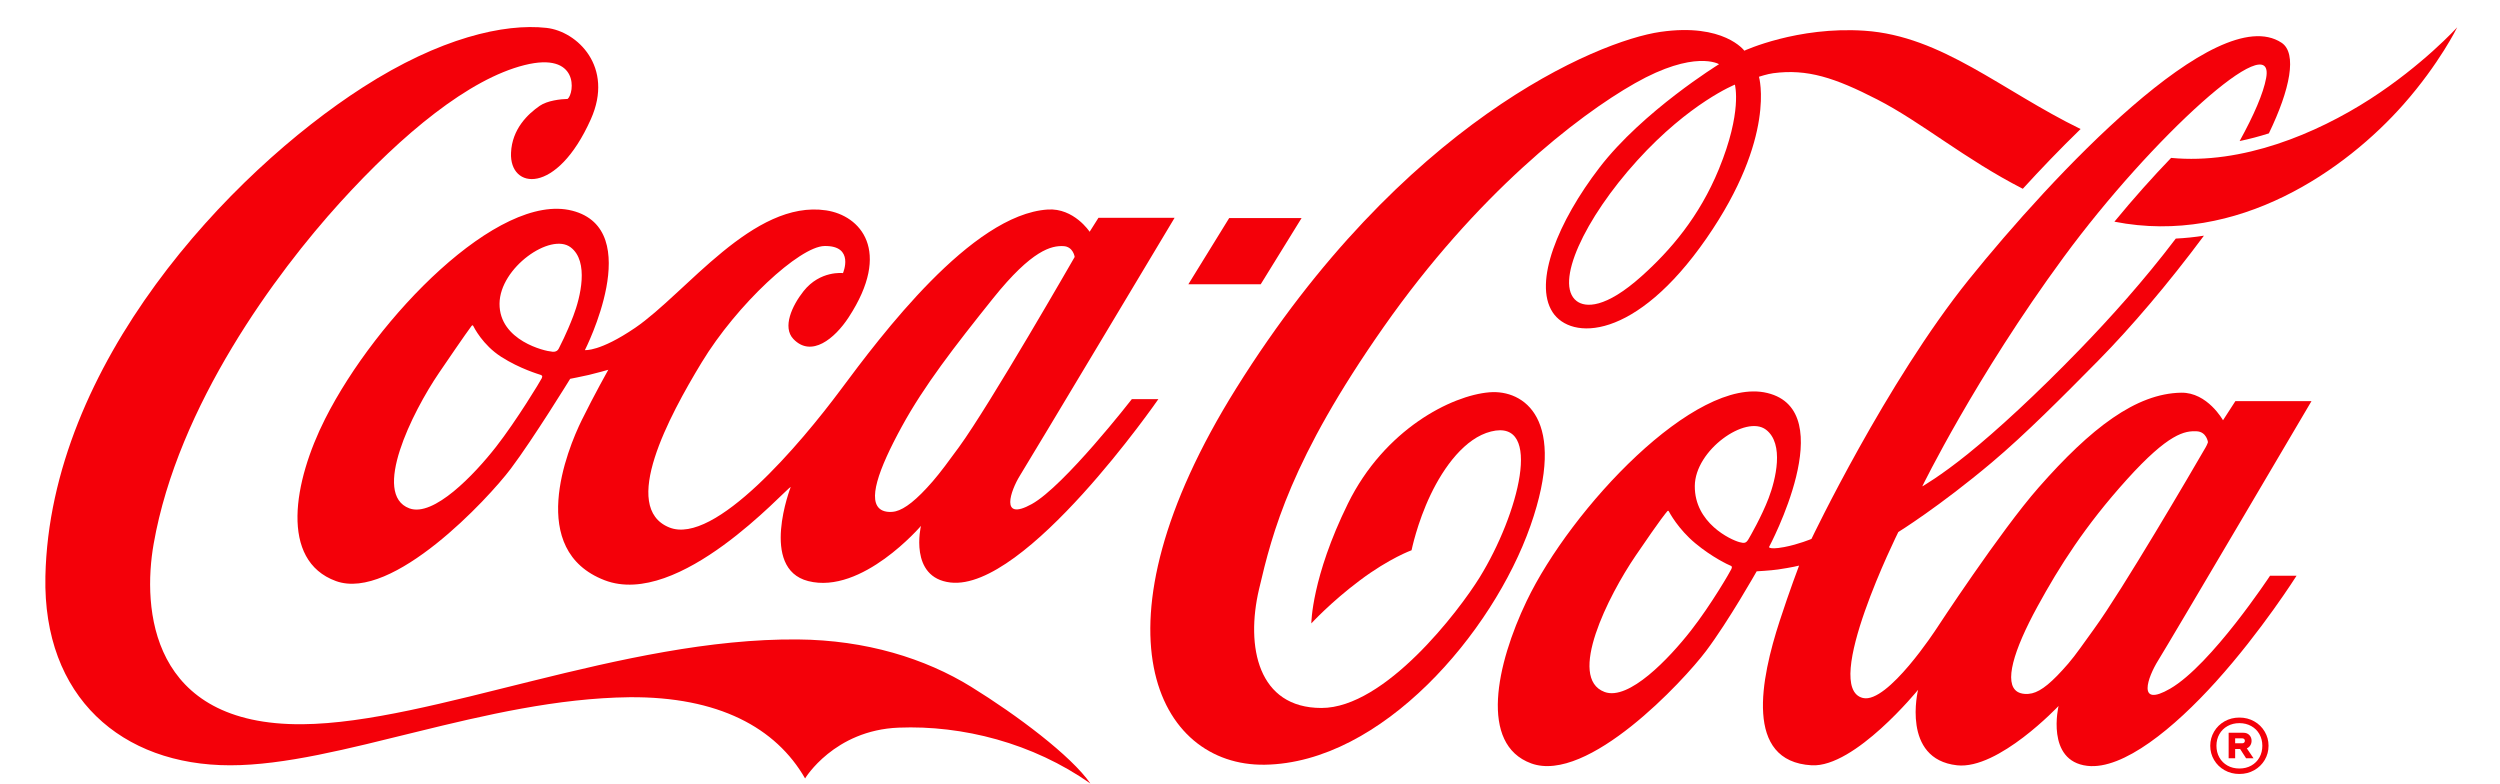
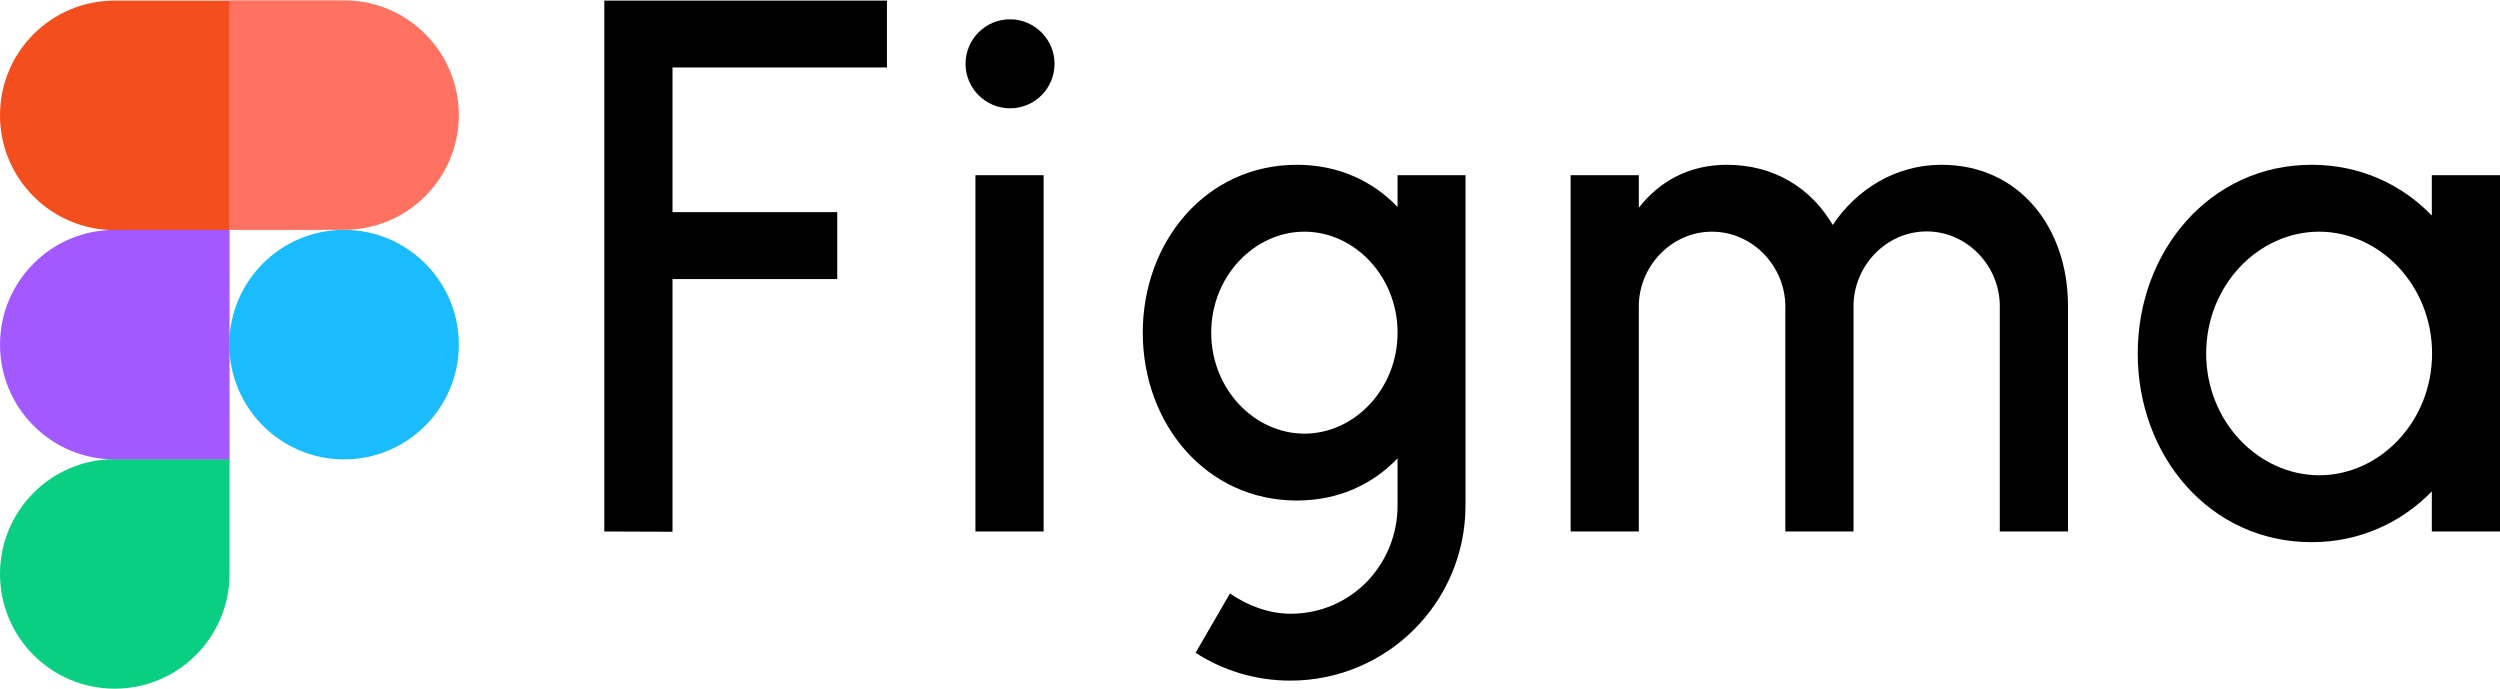
- <svg xmlns="http://www.w3.org/2000/svg" height="784" viewBox="-2.1 -22.34 1993.1 647.19" width="2500">
-   <g fill="#f40009">
-     <path d="m1037.03 157.68h-59.77l-33.71 54.66h59.74zm155.05 143.82c-31.31 2.59-86.63 30.6-116.76 91.8s-30.24 98.98-30.24 98.98 15.89-17.42 40.25-35.66 42.49-24.72 42.49-24.72 4.52-22.47 15.77-45.97c10.94-22.86 28.3-46.66 49.78-52.06 43.54-10.96 22.69 68.51-9.29 120.33-17.19 27.85-78.16 107.89-130.65 107.89s-62.62-50.61-51.55-97.93c11.06-47.31 26.37-107.42 102.95-216.64s159.47-173.97 207.45-201.18c49.28-27.93 69.36-15.69 69.36-15.69s-62.91 38.75-98.7 85.37c-34.22 44.56-54.64 94.7-38.76 119.27 15.12 23.41 68.42 23.85 127.11-60.89 57.93-83.65 43.3-133.39 43.3-133.39s7-2.28 11.7-2.91c28.25-3.76 50.88 3.69 85.92 21.66 36.71 18.83 71.93 49.03 120.19 73.74 14.53-15.92 30.7-32.83 47.71-49.33-65.06-31.67-114.45-76.81-178.26-81.14-55.54-3.76-99.33 16.48-99.33 16.48s-16.94-23.07-69.2-15.54c-52.26 7.54-213.27 74.86-350.26 294.24-123.86 198.35-65.5 312.02 23.53 310.72 96.51-1.42 188.32-108.75 219.39-197.26s-5.65-112.5-33.9-110.17zm189.46-184.31c-16.22 39.54-40.1 67.17-63.6 88.27-30.14 27.07-46.68 26.16-53.84 20.72-18.7-14.24 6.39-67.94 49.94-115.96 43.37-47.83 80.71-62.71 80.71-62.71 0 .56 6.21 22.27-13.21 69.68zm537.43-57.66c-44.16 28.41-105.39 54.14-164.16 48.47-14.86 15.43-30.8 33.21-46.79 52.66 102 20.12 191.22-43.07 238.72-96.91 29.63-33.57 44.26-63.54 44.26-63.54s-28.29 31.18-72.03 59.32z" />
-     <path d="m1870.72 308.81h-62.85l-10.21 15.78s-12.82-23.13-34.53-22.76c-37.2.64-74.43 29.04-117.69 78.3-31.71 36.09-84.27 116.44-84.27 116.44s-40.33 62.15-60.73 57.28c-34.78-8.31 29.19-137 29.19-137s33.63-20.77 77.21-57.44c27.44-23.08 59.01-54.83 88.03-84.26 26.39-26.77 57.49-63.12 87.05-102.94-7.57 1.2-15.33 2.01-23.24 2.4-26.51 34.96-54.81 66.25-78.88 91.12-35.83 37.02-68.79 67.31-92.74 86.63-22.95 18.5-37.67 26.83-37.67 26.83s43.78-89.91 116.75-189.25c72.97-99.33 175.14-191.61 167.13-147.83-2.29 12.57-10.1 30.6-21.89 52 8.3-1.73 16.36-3.89 24.14-6.35 17.58-36.29 23.57-66.2 10.45-74.84-53.54-35.26-189.72 110.64-257.99 195.38-68.26 84.74-130.04 214.24-130.04 214.24s-10.68 4.48-22.49 6.72c-7.45 1.42-10.63 1.11-11.85.63-.61-.25-.68-.67-.68-.67s60.05-112.26-1.43-127.15c-59.33-14.36-162.13 95.4-198.68 171.75-25.08 52.38-39.23 118.32 3.78 134.02 46.58 17.01 125.7-68.03 144.3-92.74 18.6-24.72 41.82-65.82 41.82-65.82s11.36-.6 17.57-1.51c11.88-1.75 17.44-3.21 17.44-3.21s-7.7 20.17-16.03 45.74c-15.53 47.68-29.54 115.9 26.37 119.11 35.62 2.03 87.88-62.3 87.88-62.3s-14.06 57.2 32.17 62.3c34.13 3.76 83.8-48.97 83.8-48.97s-10.82 45.43 23.78 49.43c29.62 3.43 71.67-31.3 106.15-69.51 37.65-41.72 66.53-87.41 66.53-87.41h-21.89s-48.45 73.54-82.47 93.22c-27.93 16.16-18.36-9.73-9.89-23.3 9.34-14.97 126.57-214.06 126.57-214.05zm-478.85 138.51c-.86 1.97-16.59 29.34-33.42 50.86-18.13 23.19-51.32 58.09-71.27 50.71-31.19-11.54 3.13-79.49 25.57-112.45s24.99-35.19 25.62-36.05 1.26-1.65 1.81-.63 7.69 14.56 21.79 26.31c14.16 11.8 27.78 18.03 28.88 18.42s1.89.86 1.02 2.82zm14.03-24.49c-1.97 3.28-3.38 3.44-7.47 2.35-7.2-1.95-37.03-15.74-36.8-46.33.21-29.81 42.23-59.01 58.71-46.53 15.38 11.64 8.03 41.4 2.23 56.58-5.79 15.17-15.38 31.78-16.67 33.93zm285.52 73.74c-8.3 11.38-15.24 21.66-21.5 28.88-13.38 15.45-22.11 22.64-29.89 24.54-3.92.95-8.78.72-12-1.23-11.42-6.95-3.42-34.01 16.46-70.39 18.19-33.25 39.21-66.52 73.76-104.82 34.69-38.45 47.96-40.3 57.67-39.86 8.17.35 9.33 8.94 9.33 8.94s-.58 1.99-1.88 4.24c-11.45 19.85-69.13 118.41-91.96 149.7zm-927.07 48.1c-38.11-23.55-87-38.66-143.17-39.15-144.7-1.26-302.25 69.04-408.96 69.99-125.86 1.1-132.13-95.73-122.8-148.9 20.08-114.55 101.33-223.83 153.57-281.45 52.25-57.62 107-102.33 152.52-113.76s41.24 23.19 35.67 27.92c-5.75.12-16.78 1.36-23.04 5.69-9.8 6.76-22.89 19.14-23.71 38.77-1.41 30.24 37.67 35.54 65.92-27.78 19.27-43.19-11.29-72.5-36.67-75.32-34.81-3.88-88.01 8.22-151.51 49.03-110.52 71.02-258.35 228.73-262.12 403.71-2.15 99.82 63.06 155.99 152.53 155.99s210.94-54.79 329.55-56.19c73.44-.63 120.97 25.11 145.04 67.03 0 0 23.92-39.79 77.19-41.92 52.7-2.12 110.72 12.65 158.35 46.13-15.89-22.96-60.81-56.59-98.37-79.79z" />
-     <path d="m434.82 151.56c-60.66-15.46-161.4 87.8-203.85 171.84-26.18 51.84-37.66 116.99 8.95 133.94s125.69-68.03 144.29-92.74c18.6-24.72 49.04-74.23 49.04-74.23s9.34-1.8 15.46-3.22 16.01-4.24 16.01-4.24-11.47 20.44-21.82 41.39c-12.27 24.84-45.61 107.53 18.76 132.33 61.5 23.69 149.05-75.1 153.65-76.97 0 0-26.06 67.32 14.42 77.68 44.42 11.36 93.1-45.55 93.1-45.55s-10.25 42.72 24.36 46.73c61.98 7.17 171.61-151.36 171.61-151.36h-21.9s-55.79 71.79-82.62 86.62-17.18-11.52-9.89-23.3c9.3-14.99 127.82-213.03 127.82-213.03h-62.85l-7.29 11.53s-12.95-19.77-34.6-18.36c-62.99 4.11-137.94 104.51-170.9 148.76-32.95 44.26-104.04 128.76-141.47 113.7-40.79-16.42-.23-91.8 26.6-136.06 29.21-48.18 80.98-95.9 101.45-96.27 25.19-.47 15.3 22.36 15.3 22.36s-18.83-2.35-32.48 14.83c-9.66 12.15-17.66 29.89-8.48 39.54 14.83 15.59 34.14-.24 45.67-17.9 35.95-55.03 9.65-84.03-18.59-88.26-60.16-9.03-115.58 68.26-157.71 96.98-29.23 19.91-41.44 18.36-41.44 18.36s50.71-99.48-10.59-115.11zm272.35 177.96c18.19-33.26 42.97-65.37 75.22-105.62s48.3-43.51 58.01-43.07c8.17.36 9.33 8.94 9.33 8.94s-70.07 122.09-95.49 156.93c-8.3 11.38-15.4 21.02-21.66 28.25-13.38 15.45-23.1 22.92-30.6 24.78-3.92.96-8.78.72-12.01-1.24-11.42-6.95-2.71-32.6 17.19-68.97zm-297.38-39.62c-.87 1.96-20.88 35.05-37.7 56.57-18.12 23.19-51.61 58.23-71.56 50.85-31.19-11.54 2.08-79.02 24.52-111.97 22.44-32.96 25.73-37.2 26.37-38.05.63-.87 1.25-1.66 1.8-.63.55 1.02 7.69 15.7 23.15 25.58 15.46 9.89 31.31 14.44 32.41 14.83s1.89.87 1.02 2.82zm26.09-51.51c-5.8 15.19-10.98 24.76-12.05 27.02-1.72 3.62-6.03 2.46-6.03 2.46-4.91-.22-43.08-8.93-42.86-39.52.21-29.81 42.24-59.01 58.71-46.53 15.38 11.64 8.03 41.4 2.23 56.57zm1387.55 334.73c-3.67-2.08-7.75-3.11-12.24-3.11s-8.57 1.04-12.24 3.11c-3.67 2.08-6.55 4.9-8.66 8.49-2.1 3.58-3.16 7.48-3.16 11.68s1.05 8.17 3.16 11.73c2.1 3.55 4.99 6.37 8.66 8.44 3.67 2.08 7.75 3.11 12.24 3.11s8.57-1.04 12.24-3.11 6.55-4.89 8.66-8.44c2.1-3.55 3.16-7.46 3.16-11.73s-1.05-8.1-3.16-11.68c-2.1-3.58-4.99-6.41-8.66-8.49zm4.31 29.81c-1.59 2.84-3.83 5.07-6.7 6.7-2.87 1.62-6.16 2.43-9.85 2.43s-6.98-.81-9.85-2.43-5.1-3.85-6.7-6.7c-1.59-2.84-2.39-6.06-2.39-9.64s.8-6.71 2.39-9.55 3.84-5.07 6.74-6.7 6.17-2.43 9.81-2.43 6.91.81 9.81 2.43 5.15 3.85 6.74 6.7c1.59 2.84 2.39 6.03 2.39 9.55s-.8 6.8-2.39 9.64z" />
-     <path d="m1820.23 592.91c.68-1.11 1.02-2.35 1.02-3.71 0-1.88-.61-3.45-1.83-4.73s-2.86-1.92-4.9-1.92h-12.2v21.07h5.37v-7.68h4.09l4.95 7.68h6.14l-5.54-8.19c1.25-.57 2.22-1.41 2.9-2.52zm-5.12-2.22c-.4.37-.94.55-1.62.55h-5.8v-4.09h5.8c.68 0 1.22.19 1.62.55.4.37.6.87.6 1.49s-.2 1.12-.6 1.49z" />
-   </g>
+ <svg xmlns="http://www.w3.org/2000/svg" viewBox="0 -0.1 960.6 264.5" width="2500" height="689">
+   <path d="M232.2 0v204l26.2.1V107h63.3V81.3h-63.3V25.7h82.4V0zM388.1 41.4c9.5 0 17.1-7.7 17.1-17.1s-7.7-17.1-17.1-17.1c-9.5 0-17.1 7.7-17.1 17.1s7.7 17.1 17.1 17.1zM374.8 67.1V204H401V67.1z" />
+   <path clip-rule="evenodd" d="M498.3 63.1c-34.9 0-59.2 29.5-59.2 64.5s24.3 64.5 59.2 64.5c16 0 29.1-6.2 38.7-16.2V194c0 22.7-17.8 41.6-41.1 41.6-8.4 0-16.7-3.2-23.3-7.8l-13.2 22.8c10.5 6.8 23 10.7 36.4 10.7 37.2 0 67.3-30.1 67.3-67.3V67.1H537v12.2c-9.6-10-22.7-16.2-38.7-16.2zm-32.9 64.5c0-21.7 16.6-38.8 35.8-38.8s35.8 17.1 35.8 38.8-16.6 38.8-35.8 38.8-35.8-17.1-35.8-38.8z" fill-rule="evenodd" />
+   <path d="M657.8 88.8c-15.5 0-28.1 13.2-28.1 28.7V204h-26.2V67.1h26.2v12.5c7.7-9.9 19-16.5 33.8-16.5 18.4 0 32.5 9.1 40.7 23.1 9.1-13.5 23.9-23.1 41.8-23.1 29.9 0 48.5 24.1 48.6 53.9v87h-26.2v-86.6c0-15.5-12.6-28.7-28.1-28.7s-28.1 13.2-28.1 28.7V204H686v-86.6c-.1-15.5-12.7-28.6-28.2-28.6z" />
+   <path clip-rule="evenodd" d="M934.4 82.6c-11.7-12.1-27.7-19.5-46.2-19.5-39 0-66.8 33.1-66.8 72.5s27.7 72.5 66.8 72.5c18.5 0 34.5-7.5 46.2-19.5V204h26.2V67.1h-26.2zm-86.7 53c0-26.1 20-46.8 43.4-46.8 23.3 0 43.4 20.6 43.4 46.8 0 26.1-20 46.8-43.4 46.8-23.4-.1-43.4-20.7-43.4-46.8z" fill-rule="evenodd" />
+   <path d="M0 0h176.3v264.4H0z" fill="none" />
+   <path d="M88.1 132.2c0-24.3 19.7-44.1 44.1-44.1 24.3 0 44.1 19.7 44.1 44.1 0 24.3-19.7 44.1-44.1 44.1-24.3 0-44.1-19.8-44.1-44.1z" fill="#1abcfe" />
+   <path d="M0 220.3c0-24.3 19.7-44.1 44.1-44.1h44.1v44.1c0 24.3-19.7 44.1-44.1 44.1-24.4 0-44.1-19.7-44.1-44.1z" fill="#0acf83" />
+   <path d="M88.1 0v88.1h44.1c24.3 0 44.1-19.7 44.1-44.1 0-24.3-19.7-44.1-44.1-44.1H88.1z" fill="#ff7262" />
+   <path d="M0 44.1c0 24.3 19.7 44.1 44.1 44.1h44.1V0H44.1C19.7 0 0 19.7 0 44.1z" fill="#f24e1e" />
+   <path d="M0 132.2c0 24.3 19.7 44.1 44.1 44.1h44.1V88.1H44.1C19.7 88.1 0 107.9 0 132.2z" fill="#a259ff" />
</svg>
